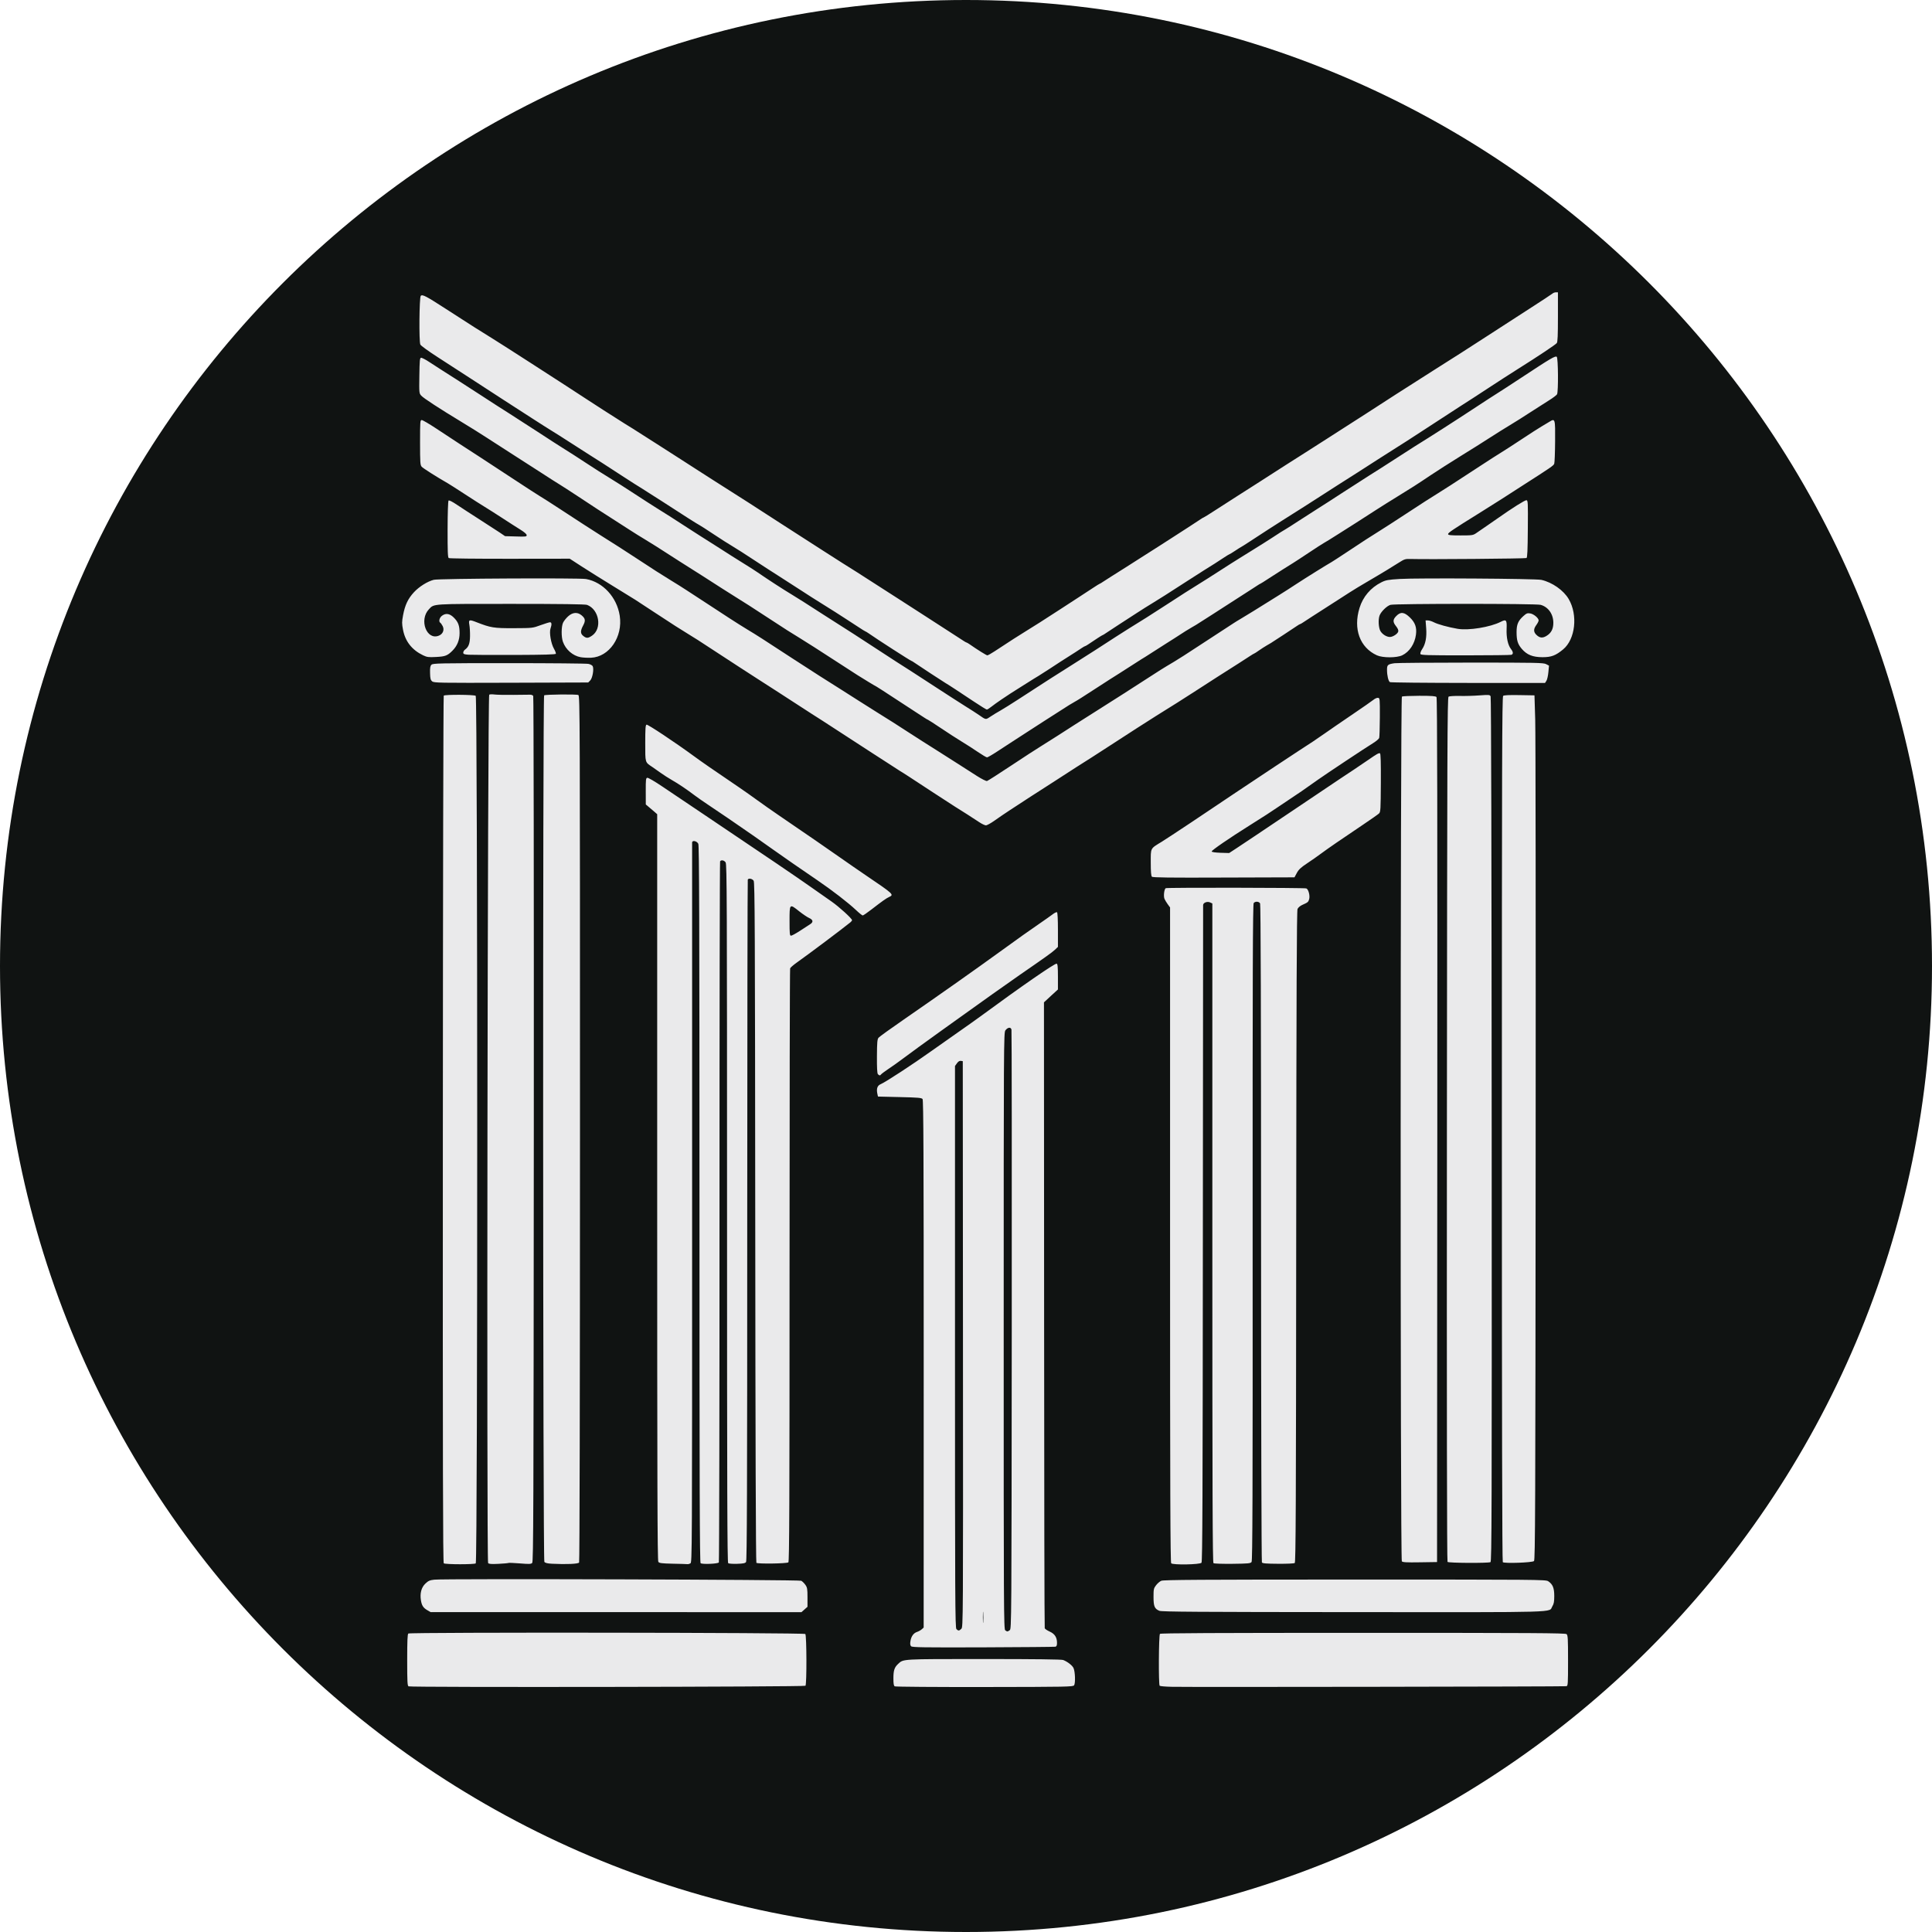
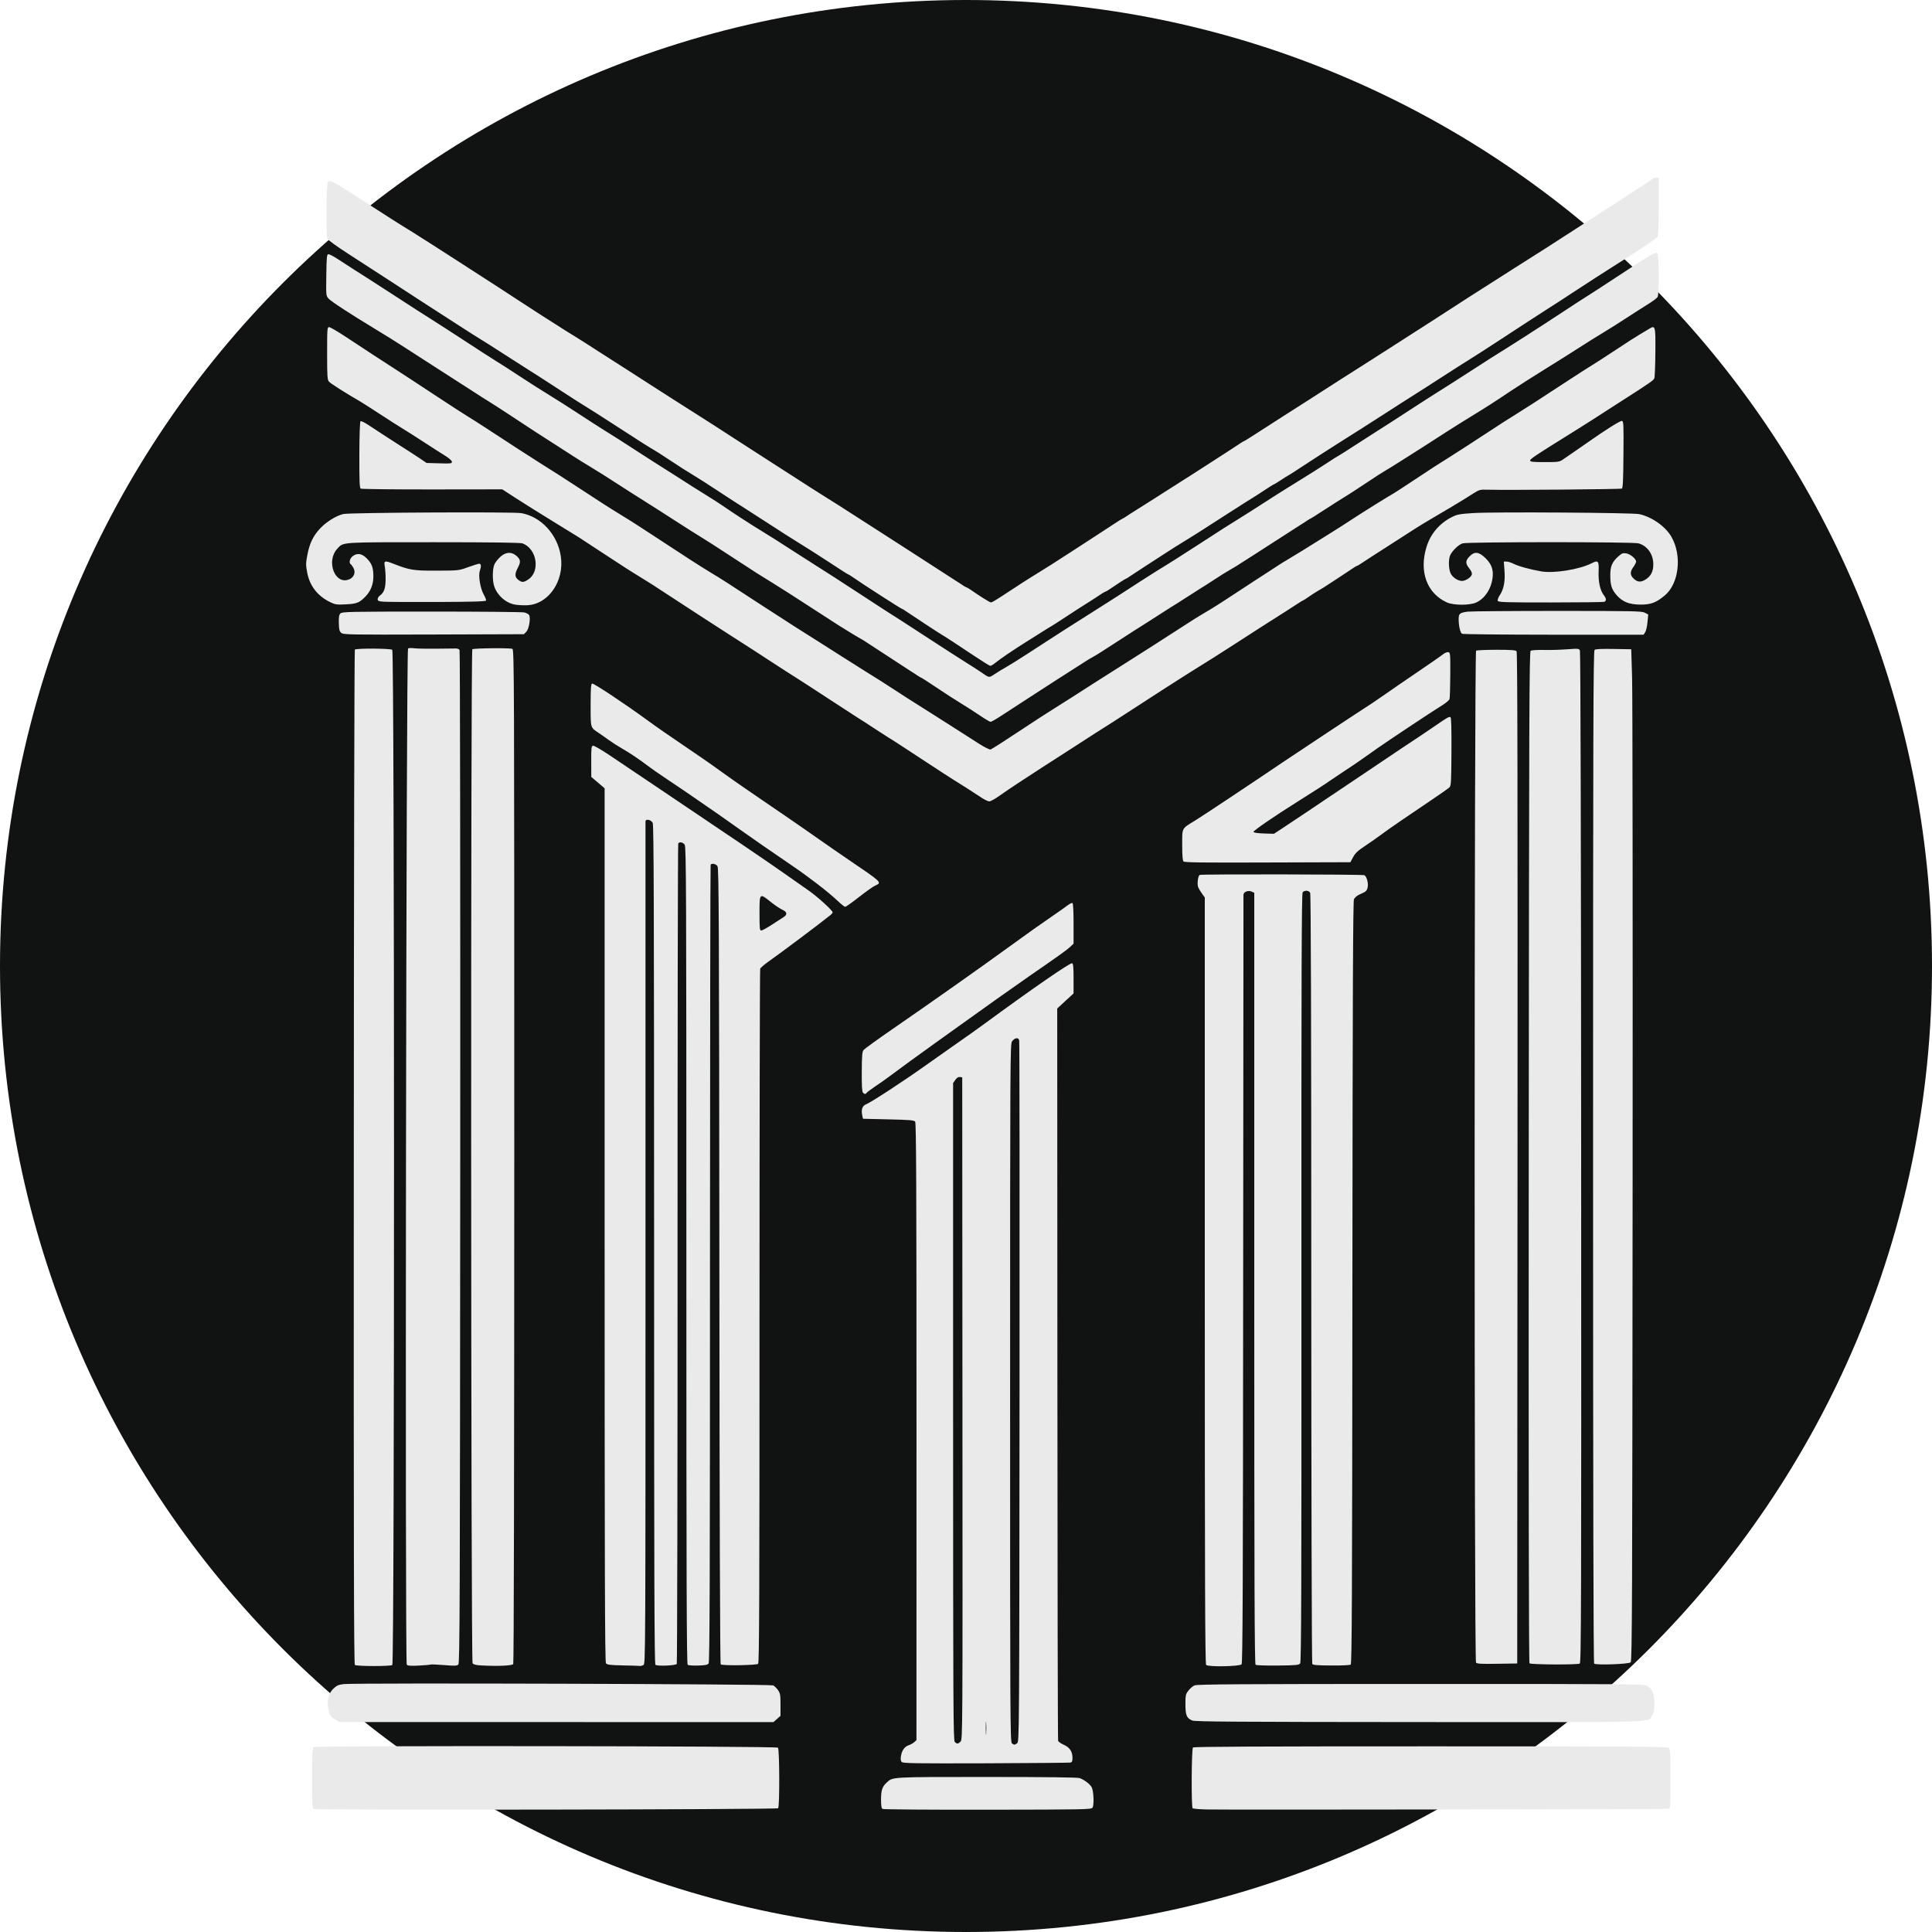
<svg xmlns="http://www.w3.org/2000/svg" viewBox="0 0 512 512" width="512" height="512" role="img" aria-label="Mesa 10 Studio">
  <circle cx="256" cy="256" r="256" fill="#101312" />
-   <g transform="translate(101.09 71.86) scale(0.97431)">
+   <g transform="translate(74.72 40.51) scale(1.14015)">
    <path d="M7.37 384.93 C7.06 384.76 7.00 383.66 7.00 377.77 C7.00 372.50 7.08 370.75 7.31 370.56 C7.79 370.18 114.90 370.30 115.29 370.69 C115.66 371.06 115.70 384.40 115.33 384.77 C115.02 385.08 7.92 385.24 7.37 384.93 Z  M139.62 384.93 C139.34 384.78 139.25 384.24 139.25 382.73 C139.25 380.60 139.52 379.77 140.54 378.82 C142.01 377.46 141.27 377.50 163.85 377.50 C177.89 377.50 184.95 377.59 185.42 377.76 C186.58 378.20 187.91 379.23 188.24 379.95 C188.69 380.92 188.79 384.09 188.40 384.64 C188.09 385.05 186.64 385.08 164.04 385.11 C150.82 385.13 139.83 385.05 139.62 384.93 Z  M215.00 385.05 C213.29 385.02 211.79 384.89 211.67 384.77 C211.34 384.44 211.41 370.99 211.75 370.65 C211.95 370.45 227.00 370.38 266.97 370.38 C313.18 370.38 321.99 370.43 322.34 370.72 C322.70 371.02 322.75 371.84 322.75 377.93 C322.75 384.27 322.72 384.80 322.31 384.89 C321.79 385.00 219.48 385.16 215.00 385.05 Z  M144.07 374.03 C143.82 373.79 143.76 373.38 143.88 372.65 C144.08 371.33 144.72 370.44 145.69 370.12 C146.12 369.98 146.69 369.65 146.97 369.40 L147.48 368.94L147.49 297.26 C147.49 240.76 147.43 225.50 147.18 225.18 C146.92 224.85 145.99 224.76 141.00 224.65 C137.77 224.58 135.10 224.52 135.07 224.51 C135.05 224.50 134.95 224.11 134.86 223.63 C134.61 222.32 134.91 221.51 135.77 221.15 C137.09 220.60 144.56 215.71 149.55 212.15 C151.30 210.90 154.51 208.64 156.68 207.13 C158.85 205.62 161.64 203.64 162.88 202.73 C174.00 194.56 183.21 188.18 183.66 188.36 C183.92 188.45 184.00 189.28 184.00 191.93 L184.00 195.38L182.10 197.12 L180.20 198.88L180.24 283.82 C180.25 330.54 180.33 368.92 180.41 369.12 C180.48 369.32 181.09 369.73 181.76 370.03 C183.14 370.65 183.75 371.61 183.75 373.12 C183.75 373.80 183.63 374.07 183.31 374.15 C183.07 374.20 174.22 374.28 163.65 374.32 C147.41 374.37 144.37 374.33 144.07 374.03 Z  M170.89 369.65 C171.37 369.30 171.38 368.14 171.44 288.08 C171.47 243.42 171.44 206.61 171.36 206.30 C171.19 205.54 170.35 205.65 169.71 206.50 C169.26 207.11 169.25 209.71 169.25 288.25 C169.24 364.41 169.27 369.39 169.67 369.69 C170.21 370.08 170.30 370.08 170.89 369.65 Z  M157.73 369.27 C158.21 368.79 158.22 367.64 158.17 291.83 L158.12 214.88L157.59 214.80 C157.23 214.75 156.88 214.96 156.53 215.46 L156.00 216.20L156.00 292.58 C156.00 361.69 156.04 369.00 156.39 369.36 C156.90 369.87 157.15 369.85 157.73 369.27 Z  M163.68 364.95 C163.63 364.22 163.59 364.75 163.59 366.12 C163.59 367.50 163.63 368.09 163.68 367.45 C163.73 366.80 163.74 365.67 163.68 364.95 Z  M12.48 364.22 C11.37 363.58 10.96 362.94 10.73 361.50 C10.43 359.61 10.86 358.01 11.95 356.98 C12.75 356.22 13.14 356.05 14.39 355.91 C17.12 355.60 113.59 355.90 114.18 356.21 C114.48 356.37 114.98 356.86 115.30 357.31 C115.81 358.04 115.88 358.41 115.88 360.71 L115.88 363.29L115.06 364.02 L114.24 364.75L63.81 364.74 L13.38 364.74L12.48 364.22 Z  M211.59 364.38 C210.28 363.83 210.00 363.17 210.00 360.61 C210.00 358.51 210.05 358.26 210.69 357.43 C211.07 356.93 211.71 356.38 212.12 356.21 C212.73 355.95 223.07 355.88 264.76 355.88 C314.35 355.88 316.68 355.89 317.34 356.33 C318.58 357.14 319.00 358.16 319.00 360.35 C319.00 361.91 318.89 362.49 318.48 363.16 C317.40 364.91 322.00 364.77 264.43 364.74 C222.11 364.71 212.23 364.65 211.59 364.38 Z  M16.95 351.47 C16.72 351.33 16.66 324.69 16.70 233.47 C16.72 168.67 16.83 115.57 16.94 115.46 C17.27 115.13 25.22 115.17 25.64 115.51 C26.17 115.95 26.19 351.03 25.65 351.48 C25.27 351.80 17.47 351.79 16.95 351.47 Z  M29.01 351.39 C28.58 350.86 28.87 115.49 29.31 115.20 C29.48 115.08 30.13 115.06 30.75 115.15 C31.37 115.23 33.67 115.28 35.88 115.25 C38.08 115.22 40.14 115.20 40.47 115.20 C40.80 115.20 41.16 115.35 41.28 115.54 C41.40 115.73 41.47 167.50 41.44 233.43 C41.38 337.66 41.33 351.02 41.00 351.36 C40.68 351.68 40.19 351.70 37.66 351.49 C36.03 351.36 34.62 351.30 34.52 351.37 C34.41 351.43 33.20 351.54 31.81 351.61 C29.87 351.70 29.23 351.66 29.01 351.39 Z  M46.38 351.58 C45.12 351.51 44.54 351.37 44.31 351.07 C43.91 350.54 43.85 115.62 44.25 115.38 C44.66 115.12 53.09 115.04 53.56 115.29 C53.98 115.51 54.00 121.37 54.00 233.20 C53.99 306.84 53.90 351.02 53.76 351.25 C53.51 351.64 50.29 351.78 46.38 351.58 Z  M79.25 351.57 C76.21 351.50 75.57 351.42 75.31 351.07 C75.06 350.74 75.00 329.97 75.00 249.18 L75.00 147.71L74.19 147.00 C73.74 146.62 73.04 146.02 72.64 145.68 L71.90 145.06L71.89 141.47 C71.88 138.26 71.92 137.88 72.31 137.80 C72.55 137.75 74.34 138.79 76.31 140.12 C78.27 141.44 83.47 144.94 87.88 147.90 C104.58 159.12 113.00 164.83 116.62 167.39 C118.69 168.84 121.30 170.68 122.44 171.47 C124.48 172.89 128.00 176.10 128.00 176.53 C128.00 176.65 127.80 176.91 127.56 177.11 C125.26 178.98 116.11 185.84 112.97 188.06 C112.06 188.71 111.24 189.41 111.16 189.64 C111.07 189.86 111.00 226.24 111.00 270.49 C111.00 335.61 110.94 350.99 110.68 351.20 C110.27 351.55 102.31 351.66 101.98 351.33 C101.83 351.18 101.71 316.92 101.67 258.73 C101.61 178.70 101.55 166.30 101.24 165.81 C100.88 165.26 99.91 165.05 99.64 165.47 C99.57 165.59 99.50 207.31 99.49 258.18 C99.49 331.78 99.42 350.77 99.17 351.11 C98.93 351.44 98.40 351.55 96.74 351.60 C95.58 351.64 94.48 351.56 94.31 351.43 C94.06 351.24 94.00 331.91 94.00 256.28 C94.00 170.78 93.96 161.31 93.61 160.81 C93.20 160.22 92.39 160.07 92.11 160.53 C92.02 160.68 91.94 203.58 91.95 255.85 C91.96 308.13 91.87 351.05 91.77 351.22 C91.53 351.61 87.27 351.79 86.81 351.43 C86.56 351.24 86.50 331.41 86.50 253.78 C86.49 176.01 86.43 156.25 86.18 155.75 C85.78 154.97 84.50 154.72 84.50 155.42 C84.50 155.67 84.50 199.83 84.50 253.55 C84.50 350.01 84.50 351.23 84.02 351.49 C83.75 351.63 83.38 351.73 83.20 351.69 C83.02 351.66 81.24 351.61 79.25 351.57 Z  M214.81 351.46 C214.57 351.22 214.50 332.16 214.50 262.11 L214.50 173.07L213.88 172.22 C213.54 171.76 213.14 171.09 212.99 170.75 C212.67 170.03 212.89 168.10 213.32 167.83 C213.65 167.63 250.90 167.69 251.55 167.89 C252.13 168.08 252.61 169.87 252.33 170.83 C252.11 171.60 251.99 171.70 250.42 172.40 C249.88 172.64 249.33 173.12 249.17 173.48 C248.95 173.97 248.86 195.84 248.81 262.62 C248.76 336.33 248.69 351.17 248.41 351.38 C248.21 351.52 246.34 351.61 243.88 351.59 C240.62 351.57 239.65 351.49 239.48 351.22 C239.36 351.03 239.26 311.26 239.25 261.67 C239.25 201.12 239.16 172.31 238.99 171.98 C238.68 171.41 237.69 171.35 237.25 171.87 C237.00 172.17 236.94 190.63 236.96 261.46 C236.99 333.43 236.93 350.75 236.67 351.10 C236.39 351.49 235.78 351.55 231.49 351.60 C228.73 351.63 226.49 351.56 226.31 351.42 C226.06 351.24 226.00 332.98 226.00 261.59 L226.00 171.99L225.38 171.70 C224.60 171.35 223.51 171.77 223.49 172.43 C223.48 172.68 223.45 212.94 223.42 261.90 C223.38 333.39 223.31 351.00 223.05 351.31 C222.63 351.82 215.30 351.95 214.81 351.46 Z  M289.97 351.08 C289.81 350.90 289.75 308.47 289.80 233.39 C289.87 129.36 289.92 115.95 290.25 115.73 C290.46 115.60 291.81 115.51 293.25 115.54 C294.69 115.58 297.13 115.51 298.66 115.39 C301.26 115.20 301.46 115.21 301.69 115.65 C301.84 115.95 301.95 158.74 301.98 233.56 C302.03 338.16 301.99 351.02 301.65 351.15 C300.88 351.45 290.22 351.39 289.97 351.08 Z  M305.00 351.15 C304.83 350.98 304.75 310.99 304.75 233.36 C304.75 133.60 304.80 115.77 305.10 115.52 C305.33 115.33 306.73 115.26 309.53 115.31 L313.62 115.38L313.82 122.00 C313.93 125.64 313.98 178.55 313.94 239.56 C313.87 336.93 313.82 350.54 313.49 350.85 C313.04 351.28 305.40 351.55 305.00 351.15 Z  M277.54 350.92 C277.10 350.39 277.13 115.98 277.56 115.71 C277.73 115.60 279.86 115.51 282.28 115.50 C285.69 115.50 286.75 115.58 286.97 115.84 C287.18 116.09 287.23 147.01 287.19 233.65 L287.12 351.12L282.47 351.19 C278.77 351.25 277.76 351.19 277.54 350.92 Z  M135.02 218.40 C134.83 218.17 134.75 216.62 134.77 213.53 C134.79 209.71 134.87 208.92 135.21 208.50 C135.44 208.23 138.55 205.98 142.12 203.52 C151.76 196.86 161.39 190.07 168.88 184.64 C173.28 181.44 175.95 179.55 179.12 177.37 C180.50 176.43 182.04 175.33 182.56 174.94 C183.07 174.54 183.61 174.29 183.75 174.37 C183.90 174.47 184.00 176.29 184.00 179.16 L184.00 183.80L183.17 184.59 C182.39 185.32 180.43 186.72 173.54 191.47 C171.01 193.21 161.60 199.89 157.13 203.12 C155.99 203.95 153.79 205.53 152.24 206.62 C148.84 209.04 143.14 213.20 141.25 214.62 C140.49 215.20 139.01 216.25 137.95 216.95 C136.90 217.66 135.96 218.36 135.88 218.50 C135.66 218.85 135.36 218.81 135.02 218.40 Z  M113.85 179.42 C114.96 178.68 116.18 177.89 116.56 177.66 C117.53 177.07 117.44 176.43 116.31 175.93 C115.80 175.70 114.60 174.89 113.64 174.13 C110.98 172.01 111.00 171.99 111.00 176.75 C111.00 180.29 111.05 180.75 111.41 180.75 C111.63 180.75 112.73 180.15 113.85 179.42 Z  M129.11 173.81 C126.91 171.74 122.62 168.43 118.48 165.61 C113.07 161.92 110.11 159.87 106.44 157.27 C104.62 155.97 102.34 154.36 101.38 153.70 C100.41 153.04 99.12 152.15 98.50 151.71 C96.88 150.56 91.50 146.90 88.88 145.16 C87.64 144.34 86.01 143.20 85.25 142.63 C83.01 140.93 80.73 139.40 79.00 138.42 C78.11 137.91 76.76 137.05 76.00 136.50 C75.24 135.95 74.20 135.21 73.68 134.87 C71.66 133.52 71.75 133.81 71.75 128.37 C71.75 124.43 71.82 123.46 72.10 123.35 C72.43 123.22 79.82 128.13 85.08 131.98 C87.35 133.64 89.27 134.97 97.58 140.62 C98.79 141.45 100.90 142.93 102.25 143.92 C103.61 144.91 106.16 146.70 107.92 147.90 C109.68 149.10 111.86 150.59 112.75 151.21 C113.64 151.84 115.95 153.42 117.88 154.72 C119.80 156.03 122.89 158.18 124.75 159.49 C126.61 160.80 129.76 162.98 131.75 164.33 C139.34 169.47 139.47 169.59 138.07 170.23 C137.32 170.57 136.32 171.27 133.19 173.69 C132.08 174.55 131.05 175.25 130.90 175.25 C130.75 175.24 129.94 174.60 129.11 173.81 Z  M209.56 164.71 C209.34 164.49 209.25 163.32 209.25 160.87 C209.25 156.79 209.06 157.14 212.25 155.19 C214.07 154.07 224.68 147.02 232.50 141.73 C235.92 139.42 250.70 129.64 253.38 127.93 C253.93 127.57 255.33 126.61 256.50 125.79 C257.67 124.96 260.99 122.68 263.88 120.72 C266.76 118.77 269.45 116.90 269.85 116.57 C270.24 116.24 270.80 116.01 271.07 116.05 C271.56 116.12 271.58 116.29 271.56 121.31 C271.54 124.17 271.47 126.71 271.38 126.97 C271.30 127.23 270.54 127.87 269.68 128.40 C267.55 129.71 257.05 136.68 254.76 138.30 C250.82 141.10 249.30 142.15 247.00 143.65 C245.69 144.51 244.12 145.57 243.50 146.00 C242.32 146.83 239.79 148.46 236.14 150.75 C230.67 154.18 225.73 157.57 225.82 157.84 C225.88 158.02 226.77 158.15 228.24 158.20 L230.57 158.27L232.59 156.95 C234.90 155.43 239.08 152.63 250.25 145.12 C261.41 137.62 262.40 136.95 264.50 135.58 C265.53 134.90 267.26 133.73 268.34 132.98 C270.83 131.26 271.26 131.02 271.60 131.15 C271.79 131.22 271.86 133.58 271.83 139.16 C271.79 146.47 271.76 147.10 271.33 147.51 C271.08 147.75 269.13 149.12 267.00 150.55 C260.84 154.69 257.51 156.98 255.62 158.38 C254.66 159.10 252.92 160.32 251.75 161.09 C250.09 162.19 249.48 162.76 248.98 163.69 L248.34 164.88L229.10 164.94 C214.17 165.00 209.79 164.94 209.56 164.71 Z  M162.62 149.89 C161.14 148.90 157.61 146.64 155.93 145.61 C155.28 145.21 152.63 143.49 150.06 141.80 C144.18 137.93 141.45 136.16 141.12 136.00 C140.98 135.93 139.58 135.02 138.00 133.98 C136.42 132.94 134.42 131.65 133.55 131.11 C132.69 130.57 129.76 128.66 127.04 126.88 C124.32 125.09 121.11 123.01 119.91 122.25 C118.70 121.49 115.72 119.58 113.29 117.99 C110.86 116.40 108.17 114.65 107.30 114.11 C106.44 113.57 104.25 112.16 102.43 110.98 C100.61 109.80 98.28 108.29 97.25 107.63 C96.22 106.97 93.58 105.24 91.38 103.80 C86.08 100.32 85.19 99.76 83.12 98.50 C80.98 97.20 79.82 96.45 74.25 92.80 C71.84 91.22 69.48 89.68 69.00 89.36 C68.52 89.05 65.82 87.38 63.00 85.66 C60.18 83.94 56.38 81.55 54.54 80.37 L51.21 78.21L34.92 78.23 C25.96 78.24 18.48 78.16 18.30 78.04 C18.04 77.87 17.98 76.22 17.99 70.23 C18.00 65.83 18.11 62.54 18.25 62.40 C18.40 62.25 19.26 62.68 20.56 63.56 C21.69 64.32 24.43 66.09 26.62 67.50 C28.82 68.90 31.30 70.51 32.12 71.06 L33.62 72.08L36.56 72.16 C39.24 72.25 39.50 72.21 39.50 71.81 C39.50 71.53 38.87 70.98 37.81 70.32 C36.88 69.75 34.69 68.34 32.94 67.20 C31.19 66.06 29.01 64.67 28.10 64.12 C27.20 63.58 24.73 62.00 22.62 60.62 C20.52 59.25 18.47 57.94 18.08 57.72 C15.15 56.05 11.30 53.61 10.94 53.19 C10.55 52.75 10.50 52.05 10.50 46.60 C10.50 40.86 10.53 40.50 10.96 40.50 C11.21 40.50 12.99 41.54 14.91 42.81 C18.88 45.44 23.93 48.74 26.88 50.63 C27.98 51.33 31.86 53.88 35.50 56.28 C39.14 58.68 42.63 60.94 43.25 61.30 C43.87 61.66 46.15 63.12 48.32 64.54 C53.14 67.70 57.30 70.40 59.62 71.86 C64.07 74.66 65.38 75.50 69.00 77.87 C74.14 81.25 75.91 82.38 78.75 84.12 C80.06 84.91 82.03 86.15 83.12 86.87 C84.22 87.59 86.64 89.17 88.50 90.38 C90.36 91.59 93.11 93.39 94.62 94.38 C96.14 95.37 98.39 96.79 99.62 97.53 C102.06 98.99 103.69 100.04 111.86 105.38 C114.81 107.30 118.10 109.43 119.17 110.10 C120.25 110.78 121.69 111.69 122.38 112.13 C123.06 112.57 124.33 113.37 125.18 113.90 C126.04 114.44 128.14 115.78 129.86 116.88 C131.57 117.97 133.88 119.44 134.99 120.12 C138.57 122.34 140.07 123.30 142.88 125.13 C144.39 126.12 146.33 127.37 147.19 127.90 C148.05 128.44 149.99 129.66 151.49 130.62 C153.00 131.59 155.47 133.16 156.99 134.12 C158.51 135.09 160.77 136.53 162.02 137.34 C163.28 138.14 164.48 138.74 164.71 138.68 C164.94 138.62 167.90 136.73 171.30 134.47 C174.69 132.22 178.22 129.93 179.13 129.38 C180.04 128.82 182.18 127.47 183.88 126.38 C186.95 124.39 190.29 122.26 194.85 119.38 C200.28 115.95 203.73 113.74 207.37 111.38 C211.49 108.70 212.57 108.02 215.50 106.29 C216.53 105.69 219.46 103.81 222.00 102.13 C224.54 100.45 227.64 98.43 228.88 97.64 C230.11 96.85 231.41 96.01 231.75 95.77 C232.09 95.54 232.99 94.98 233.75 94.54 C235.01 93.81 238.21 91.83 244.12 88.13 C245.36 87.36 247.56 85.95 249.00 85.00 C251.35 83.45 257.27 79.77 258.44 79.12 C258.69 78.99 260.86 77.57 263.26 75.98 C267.17 73.38 268.40 72.58 271.50 70.64 C273.66 69.28 274.62 68.66 278.38 66.20 C283.69 62.72 284.74 62.05 287.25 60.49 C289.41 59.15 290.57 58.40 298.68 53.10 C301.18 51.46 303.88 49.73 304.68 49.25 C305.47 48.77 307.93 47.18 310.12 45.73 C312.32 44.27 314.74 42.71 315.50 42.27 C316.26 41.83 317.24 41.24 317.69 40.96 C319.24 39.99 319.28 40.11 319.23 46.31 C319.21 49.37 319.10 52.11 318.99 52.39 C318.80 52.89 318.08 53.39 310.62 58.16 C308.70 59.40 306.06 61.10 304.75 61.94 C303.44 62.78 300.63 64.56 298.50 65.88 C291.43 70.27 290.12 71.15 290.12 71.51 C290.12 71.81 290.73 71.88 293.50 71.88 C296.69 71.88 296.92 71.84 297.78 71.25 C298.27 70.91 299.51 70.06 300.53 69.36 C301.54 68.67 302.94 67.70 303.62 67.22 C307.60 64.41 311.07 62.23 311.45 62.30 C311.84 62.38 311.87 62.98 311.81 70.11 C311.77 75.90 311.68 77.89 311.45 78.03 C311.17 78.20 284.38 78.42 280.12 78.29 C278.44 78.24 278.31 78.28 276.62 79.35 C275.66 79.97 274.20 80.87 273.38 81.36 C272.55 81.85 271.46 82.50 270.96 82.81 C270.45 83.12 269.00 83.97 267.74 84.71 C266.47 85.44 264.47 86.66 263.28 87.42 C262.10 88.19 260.73 89.06 260.25 89.37 C259.77 89.67 258.36 90.58 257.12 91.38 C255.89 92.18 254.09 93.33 253.12 93.95 C252.16 94.56 251.07 95.28 250.70 95.53 C250.33 95.79 249.95 96.00 249.87 96.00 C249.80 96.00 249.42 96.21 249.05 96.47 C248.24 97.03 242.55 100.77 241.97 101.12 C241.75 101.26 241.19 101.59 240.74 101.84 C240.28 102.10 239.37 102.69 238.71 103.15 C238.05 103.62 237.45 104.00 237.39 104.00 C237.33 104.00 236.79 104.32 236.20 104.71 C235.61 105.10 234.28 105.96 233.25 106.62 C232.22 107.27 230.98 108.06 230.50 108.37 C230.02 108.68 228.58 109.59 227.31 110.40 C226.04 111.21 223.27 113.00 221.14 114.38 C217.61 116.66 215.46 118.02 210.80 120.91 C208.83 122.14 202.90 125.95 198.04 129.12 C196.14 130.36 193.98 131.76 193.23 132.23 C190.68 133.83 187.50 135.87 184.04 138.12 C182.14 139.36 179.97 140.76 179.23 141.22 C177.95 142.02 176.22 143.15 170.88 146.64 C169.64 147.45 167.79 148.71 166.78 149.43 C165.76 150.16 164.69 150.75 164.40 150.74 C164.11 150.73 163.31 150.35 162.62 149.89 Z  M162.21 130.77 C161.03 129.96 159.06 128.70 157.84 127.96 C156.63 127.23 154.08 125.58 152.19 124.31 C150.29 123.04 148.68 122.00 148.61 122.00 C148.54 122.00 148.17 121.79 147.80 121.54 C147.43 121.29 146.68 120.79 146.12 120.45 C145.11 119.80 138.83 115.71 136.17 113.96 C135.37 113.43 134.68 113.00 134.65 113.00 C134.56 113.00 131.02 110.86 129.50 109.89 C127.84 108.83 124.41 106.61 122.12 105.12 C119.09 103.14 116.11 101.24 113.75 99.78 C112.58 99.06 111.06 98.11 110.38 97.69 C109.69 97.26 106.88 95.43 104.12 93.62 C101.38 91.81 98.22 89.79 97.12 89.13 C96.03 88.46 94.06 87.22 92.75 86.37 C91.44 85.51 89.08 84.00 87.50 83.00 C82.80 80.04 79.42 77.88 74.75 74.87 C73.86 74.30 72.39 73.39 71.50 72.86 C70.61 72.34 68.75 71.18 67.38 70.29 C63.28 67.65 61.00 66.18 58.75 64.74 C57.59 63.99 55.11 62.36 53.25 61.12 C51.38 59.89 49.21 58.48 48.42 58.00 C47.62 57.52 45.49 56.16 43.67 54.97 C41.86 53.79 38.29 51.50 35.75 49.88 C33.21 48.26 29.89 46.12 28.38 45.13 C26.86 44.14 23.91 42.29 21.81 41.03 C15.76 37.37 11.42 34.54 10.81 33.85 C10.25 33.23 10.24 33.09 10.31 28.42 C10.37 24.33 10.43 23.62 10.76 23.56 C10.98 23.52 11.99 24.03 13.01 24.71 C15.03 26.03 18.42 28.21 20.30 29.39 C20.95 29.79 23.90 31.70 26.85 33.62 C29.80 35.55 33.29 37.80 34.62 38.62 C35.94 39.45 39.43 41.70 42.37 43.62 C45.31 45.55 48.63 47.69 49.75 48.38 C50.87 49.06 53.49 50.75 55.58 52.13 C57.67 53.51 60.61 55.38 62.12 56.29 C63.64 57.21 66.64 59.12 68.80 60.54 C70.96 61.96 73.65 63.69 74.76 64.38 C76.63 65.52 79.56 67.39 83.75 70.12 C84.64 70.70 86.05 71.61 86.88 72.13 C87.70 72.65 88.77 73.33 89.25 73.63 C89.73 73.94 90.91 74.69 91.88 75.30 C92.84 75.92 94.41 76.92 95.38 77.54 C96.34 78.16 98.03 79.21 99.12 79.88 C100.22 80.56 101.63 81.46 102.25 81.89 C105.15 83.89 109.27 86.56 111.86 88.12 C113.45 89.08 115.82 90.59 120.12 93.37 C121.22 94.09 123.00 95.22 124.08 95.90 C126.70 97.55 129.65 99.45 134.00 102.30 C138.70 105.38 142.24 107.66 144.20 108.89 C145.06 109.43 148.17 111.45 151.11 113.38 C154.06 115.30 157.55 117.55 158.88 118.38 C160.21 119.20 161.82 120.24 162.46 120.68 C164.46 122.07 164.31 122.05 165.65 121.16 C166.32 120.71 167.55 119.96 168.38 119.50 C169.20 119.03 171.34 117.70 173.12 116.54 C174.91 115.38 177.28 113.85 178.38 113.13 C181.00 111.42 182.47 110.49 187.75 107.15 C192.74 104.00 195.90 101.97 199.65 99.52 C201.04 98.62 202.67 97.58 203.28 97.21 C205.81 95.68 210.31 92.83 212.88 91.14 C216.30 88.89 220.77 86.04 224.88 83.50 C225.56 83.08 226.97 82.18 228.00 81.50 C229.03 80.82 230.44 79.92 231.12 79.50 C231.81 79.07 232.85 78.42 233.43 78.05 C234.02 77.68 235.76 76.59 237.31 75.64 C238.86 74.69 241.08 73.28 242.25 72.52 C244.70 70.92 244.93 70.77 245.90 70.21 C246.30 69.98 247.89 68.97 249.43 67.96 C250.97 66.95 253.32 65.45 254.63 64.62 C255.95 63.80 259.09 61.77 261.62 60.12 C264.14 58.48 267.29 56.45 268.62 55.62 C269.95 54.80 272.94 52.89 275.27 51.38 C277.60 49.86 280.15 48.22 280.94 47.73 C285.73 44.76 291.88 40.82 297.88 36.87 C300.21 35.33 302.66 33.75 303.31 33.35 C303.97 32.95 307.06 30.94 310.19 28.88 C318.09 23.67 319.29 22.97 319.68 23.30 C320.07 23.62 320.14 32.77 319.76 33.49 C319.62 33.73 318.64 34.48 317.57 35.14 C316.50 35.80 314.22 37.26 312.50 38.38 C310.78 39.51 308.31 41.07 307.00 41.85 C305.69 42.63 303.22 44.18 301.50 45.29 C299.78 46.41 296.18 48.67 293.50 50.32 C290.82 51.98 287.18 54.30 285.42 55.48 C281.47 58.13 280.20 58.94 276.25 61.36 C274.53 62.41 272.00 64.00 270.62 64.89 C266.98 67.25 262.94 69.83 260.36 71.45 C259.12 72.24 257.88 73.01 257.61 73.18 C257.34 73.35 256.79 73.68 256.38 73.91 C255.96 74.14 254.16 75.30 252.38 76.49 C250.59 77.68 248.60 78.99 247.95 79.39 C247.31 79.80 246.07 80.57 245.20 81.11 C244.33 81.65 242.63 82.74 241.41 83.54 C240.19 84.34 239.15 85.00 239.09 85.00 C239.03 85.00 238.67 85.21 238.30 85.46 C237.93 85.71 237.18 86.21 236.62 86.55 C235.44 87.30 231.78 89.65 229.50 91.13 C228.61 91.71 227.09 92.69 226.12 93.31 C225.16 93.92 223.87 94.75 223.25 95.14 C221.49 96.27 221.37 96.35 220.47 96.85 C219.61 97.33 218.29 98.15 215.62 99.90 C214.80 100.43 213.93 100.99 213.69 101.12 C213.45 101.26 212.12 102.11 210.75 103.00 C209.38 103.89 208.05 104.74 207.81 104.88 C207.57 105.02 207.04 105.35 206.62 105.61 C203.39 107.70 201.49 108.91 200.69 109.41 C198.48 110.80 197.72 111.28 195.00 113.05 C190.36 116.06 189.42 116.66 188.53 117.15 C187.46 117.75 187.44 117.76 183.25 120.45 C182.08 121.20 180.73 122.07 180.25 122.37 C179.77 122.68 178.03 123.80 176.38 124.87 C174.72 125.94 172.64 127.29 171.75 127.87 C170.86 128.44 168.98 129.66 167.59 130.58 C166.20 131.50 164.90 132.25 164.72 132.25 C164.53 132.25 163.40 131.58 162.21 130.77 Z  M161.12 117.06 C157.42 114.58 153.75 112.19 153.37 112.00 C153.08 111.86 145.98 107.20 144.95 106.48 C144.58 106.21 144.21 106.00 144.14 106.00 C143.94 106.00 134.86 100.16 132.45 98.47 C132.08 98.21 131.72 98.00 131.66 98.00 C131.59 98.00 130.72 97.46 129.71 96.79 C128.70 96.12 127.26 95.18 126.50 94.70 C125.74 94.21 124.34 93.31 123.38 92.69 C122.41 92.08 120.61 90.95 119.38 90.18 C118.14 89.42 115.87 87.97 114.33 86.96 C112.79 85.95 110.11 84.22 108.37 83.12 C106.63 82.03 103.45 79.96 101.29 78.54 C99.14 77.11 96.53 75.45 95.50 74.84 C94.47 74.24 92.11 72.73 90.25 71.49 C88.39 70.25 86.69 69.16 86.47 69.06 C86.02 68.85 82.06 66.34 76.35 62.62 C74.24 61.25 71.76 59.67 70.86 59.12 C69.95 58.58 67.73 57.16 65.92 55.98 C60.52 52.46 58.46 51.14 56.79 50.10 C55.93 49.57 53.48 48.00 51.36 46.62 C49.24 45.25 46.94 43.79 46.25 43.38 C45.56 42.96 43.25 41.50 41.12 40.12 C39.00 38.75 35.51 36.50 33.37 35.12 C31.24 33.75 27.27 31.17 24.56 29.39 C21.84 27.62 17.66 24.90 15.25 23.36 C12.84 21.81 10.74 20.29 10.58 19.97 C10.18 19.21 10.29 7.11 10.69 6.71 C11.14 6.26 12.09 6.75 17.50 10.25 C23.75 14.30 27.44 16.65 30.25 18.36 C31.42 19.08 36.26 22.17 41.00 25.23 C51.26 31.85 50.39 31.29 55.38 34.55 C58.82 36.80 61.76 38.69 66.16 41.47 C66.73 41.83 67.68 42.42 68.28 42.78 C68.88 43.14 71.74 44.96 74.62 46.82 C77.51 48.68 80.55 50.63 81.38 51.15 C82.20 51.67 84.11 52.90 85.62 53.88 C87.14 54.86 89.22 56.20 90.25 56.85 C96.76 60.97 103.48 65.27 108.62 68.63 C110.14 69.61 112.22 70.96 113.25 71.61 C116.26 73.53 116.71 73.83 119.92 75.90 C121.59 76.99 124.04 78.55 125.36 79.38 C128.03 81.04 130.61 82.68 133.62 84.63 C138.43 87.73 140.18 88.85 141.00 89.37 C142.13 90.09 145.92 92.53 148.00 93.88 C151.35 96.06 155.66 98.84 156.62 99.45 C157.18 99.79 157.93 100.29 158.30 100.54 C158.67 100.79 159.05 101.00 159.12 101.00 C159.20 101.00 159.58 101.21 159.95 101.47 C162.11 102.98 164.55 104.50 164.80 104.50 C164.97 104.50 165.84 104.01 166.74 103.42 C170.66 100.84 173.81 98.80 175.35 97.88 C177.23 96.74 180.31 94.78 184.50 92.05 C186.08 91.02 188.33 89.56 189.50 88.80 C190.67 88.04 192.45 86.87 193.46 86.21 C194.47 85.54 195.34 85.00 195.41 85.00 C195.47 85.00 195.83 84.79 196.20 84.53 C196.57 84.28 197.55 83.64 198.38 83.13 C199.20 82.61 200.32 81.90 200.88 81.55 C201.43 81.20 202.27 80.67 202.75 80.37 C203.23 80.06 204.64 79.17 205.88 78.37 C208.16 76.90 208.70 76.56 211.38 74.87 C212.20 74.34 213.78 73.33 214.88 72.62 C215.97 71.90 218.06 70.56 219.50 69.64 C220.94 68.71 222.43 67.74 222.80 67.48 C223.17 67.22 223.54 67.00 223.62 67.00 C223.70 67.00 225.10 66.13 226.74 65.06 C228.38 64.00 231.14 62.23 232.87 61.12 C234.60 60.02 237.23 58.35 238.70 57.40 C240.17 56.45 241.94 55.32 242.62 54.88 C243.31 54.44 244.91 53.41 246.17 52.60 C247.43 51.79 249.54 50.45 250.86 49.62 C252.17 48.80 254.99 47.00 257.12 45.62 C259.25 44.25 261.87 42.57 262.93 41.89 C264.00 41.22 266.17 39.82 267.75 38.80 C274.84 34.20 276.25 33.29 286.42 26.82 C289.61 24.79 292.87 22.72 293.67 22.22 C294.47 21.72 297.71 19.63 300.88 17.57 C304.04 15.52 309.21 12.17 312.38 10.13 C315.54 8.10 318.30 6.28 318.52 6.09 C318.74 5.90 319.16 5.75 319.46 5.75 L320.00 5.75L320.00 12.45 C320.00 17.43 319.92 19.26 319.69 19.56 C319.34 20.00 314.65 23.13 309.00 26.68 C307.01 27.94 303.44 30.23 301.08 31.79 C298.72 33.35 295.37 35.52 293.63 36.62 C291.90 37.73 287.57 40.54 284.01 42.88 C280.44 45.21 276.79 47.58 275.88 48.12 C274.98 48.67 272.86 50.02 271.18 51.11 C269.50 52.20 266.89 53.87 265.38 54.84 C260.81 57.73 258.47 59.24 256.58 60.46 C254.58 61.77 247.40 66.34 245.18 67.72 C243.46 68.80 239.24 71.52 236.16 73.55 C234.94 74.35 233.91 75.00 233.87 75.00 C233.82 75.00 233.11 75.45 232.28 76.00 C231.45 76.55 230.72 77.00 230.64 77.00 C230.57 77.00 229.87 77.43 229.07 77.96 C227.58 78.96 225.75 80.12 223.69 81.39 C223.04 81.80 221.01 83.09 219.19 84.27 C213.07 88.22 212.38 88.66 210.00 90.12 C208.69 90.91 206.72 92.15 205.62 92.87 C204.53 93.59 202.28 95.05 200.62 96.11 C198.97 97.18 197.32 98.26 196.95 98.52 C196.58 98.79 196.21 99.00 196.14 99.00 C196.03 99.00 194.19 100.19 192.20 101.54 C191.83 101.79 191.45 102.00 191.38 102.00 C191.30 102.00 190.92 102.21 190.55 102.46 C190.18 102.71 189.43 103.21 188.88 103.56 C185.51 105.69 183.85 106.76 181.63 108.23 C180.25 109.13 178.96 109.96 178.75 110.07 C178.55 110.17 177.90 110.57 177.32 110.94 C176.74 111.32 175.18 112.30 173.86 113.12 C171.15 114.82 170.97 114.94 168.60 116.53 C167.65 117.17 166.44 118.04 165.90 118.47 C165.37 118.90 164.81 119.25 164.65 119.24 C164.50 119.24 162.91 118.25 161.12 117.06 Z  M13.79 111.57 C13.35 111.20 13.26 110.82 13.22 109.30 C13.18 107.87 13.27 107.38 13.60 107.05 C13.99 106.66 15.62 106.62 34.70 106.62 C46.07 106.62 55.80 106.71 56.31 106.82 C56.82 106.93 57.34 107.21 57.46 107.45 C57.84 108.19 57.41 110.70 56.79 111.32 L56.24 111.88L35.28 111.95 C15.49 112.01 14.29 111.99 13.79 111.57 Z  M274.29 111.78 C273.88 111.52 273.51 109.98 273.51 108.45 C273.50 107.10 273.71 106.91 275.55 106.64 C276.20 106.55 285.56 106.47 296.35 106.47 C314.13 106.47 316.04 106.51 316.77 106.88 L317.57 107.30L317.40 109.08 C317.31 110.06 317.07 111.12 316.86 111.43 L316.49 112.00L295.56 112.00 C284.04 111.99 274.48 111.90 274.29 111.78 Z  M54.16 105.00 C52.05 104.62 50.11 102.94 49.36 100.81 C48.88 99.49 48.91 96.64 49.40 95.61 C49.62 95.14 50.24 94.37 50.78 93.88 C52.01 92.77 53.32 92.67 54.45 93.62 C55.47 94.48 55.56 95.07 54.85 96.39 C54.07 97.86 54.09 98.59 54.91 99.23 C55.76 99.90 56.19 99.88 57.28 99.14 C60.09 97.23 59.25 92.02 55.92 90.77 C55.45 90.59 48.75 90.50 35.26 90.50 C13.49 90.50 14.35 90.44 12.92 91.95 C10.15 94.86 12.30 100.53 15.64 99.13 C16.73 98.68 17.17 97.55 16.65 96.54 C16.43 96.12 16.14 95.71 16.00 95.63 C15.52 95.33 15.75 94.29 16.41 93.77 C17.44 92.96 18.51 93.09 19.62 94.17 C20.87 95.38 21.25 96.38 21.25 98.45 C21.25 100.35 20.60 101.94 19.31 103.23 C17.95 104.59 17.36 104.81 14.89 104.94 C12.80 105.05 12.41 105.00 11.33 104.49 C8.31 103.04 6.48 100.72 5.87 97.57 C5.54 95.84 5.54 95.40 5.88 93.58 C6.40 90.81 7.21 89.09 8.85 87.32 C10.25 85.81 12.51 84.39 14.23 83.95 C15.54 83.60 53.90 83.41 55.66 83.74 C60.27 84.59 64.04 88.70 64.81 93.72 C65.70 99.47 61.97 104.93 57.00 105.15 C56.11 105.19 54.83 105.12 54.16 105.00 Z  M270.76 104.49 C266.13 102.38 264.27 97.33 266.03 91.61 C266.97 88.55 269.06 86.09 271.98 84.63 C273.18 84.03 273.78 83.92 276.98 83.72 C281.78 83.42 314.01 83.63 315.50 83.97 C318.45 84.64 321.53 86.80 322.93 89.19 C325.47 93.53 324.74 100.12 321.41 102.88 C319.38 104.56 318.21 105.00 315.80 105.00 C313.14 104.99 311.56 104.36 310.17 102.74 C309.06 101.44 308.75 100.44 308.75 98.16 C308.75 96.11 309.17 95.11 310.56 93.85 C311.43 93.07 311.68 92.96 312.45 93.09 C313.41 93.24 314.75 94.36 314.75 95.00 C314.75 95.22 314.47 95.78 314.12 96.25 C313.34 97.32 313.33 98.11 314.10 98.88 C315.00 99.77 315.76 99.87 316.82 99.25 C318.16 98.46 318.75 97.35 318.75 95.65 C318.75 93.29 317.38 91.34 315.30 90.76 C314.05 90.40 275.74 90.41 274.46 90.76 C273.49 91.03 271.90 92.58 271.49 93.65 C271.07 94.76 271.20 97.05 271.74 97.93 C272.28 98.81 273.41 99.50 274.30 99.50 C275.10 99.50 276.40 98.65 276.56 98.03 C276.66 97.68 276.46 97.20 275.98 96.59 C275.05 95.43 275.06 94.79 276.03 93.80 C277.21 92.59 278.18 92.69 279.73 94.19 C281.17 95.58 281.64 96.92 281.38 98.87 C281.05 101.37 279.62 103.53 277.66 104.48 C276.16 105.21 272.37 105.21 270.76 104.49 Z  M23.69 104.33 C22.48 104.24 22.25 104.15 22.25 103.75 C22.25 103.49 22.46 103.13 22.71 102.95 C23.70 102.24 24.06 101.31 24.09 99.31 C24.11 98.25 24.03 96.84 23.91 96.19 C23.65 94.78 23.86 94.70 25.87 95.49 C29.74 97.00 30.56 97.13 36.00 97.11 C41.11 97.09 41.13 97.08 43.29 96.29 C44.48 95.86 45.64 95.50 45.85 95.50 C46.32 95.50 46.36 96.11 45.98 97.21 C45.60 98.29 46.12 101.31 46.92 102.70 C47.26 103.29 47.49 103.90 47.44 104.06 C47.37 104.27 44.35 104.36 36.23 104.39 C30.12 104.41 24.48 104.38 23.69 104.33 Z  M282.59 104.12 C282.51 103.91 282.72 103.32 283.07 102.81 C283.99 101.44 284.35 99.55 284.16 97.09 L284.00 95.00L284.64 95.00 C284.99 95.00 285.69 95.22 286.20 95.48 C287.30 96.06 290.15 96.84 292.71 97.28 C295.71 97.79 301.60 96.83 304.44 95.38 C305.94 94.61 306.14 94.85 306.04 97.29 C305.94 99.67 306.39 101.72 307.25 102.81 C307.85 103.58 307.89 104.14 307.35 104.35 C307.14 104.43 301.51 104.50 294.85 104.50 C284.22 104.50 282.72 104.45 282.59 104.12 Z" fill="#EAEAEB" fill-rule="evenodd" />
  </g>
</svg>
